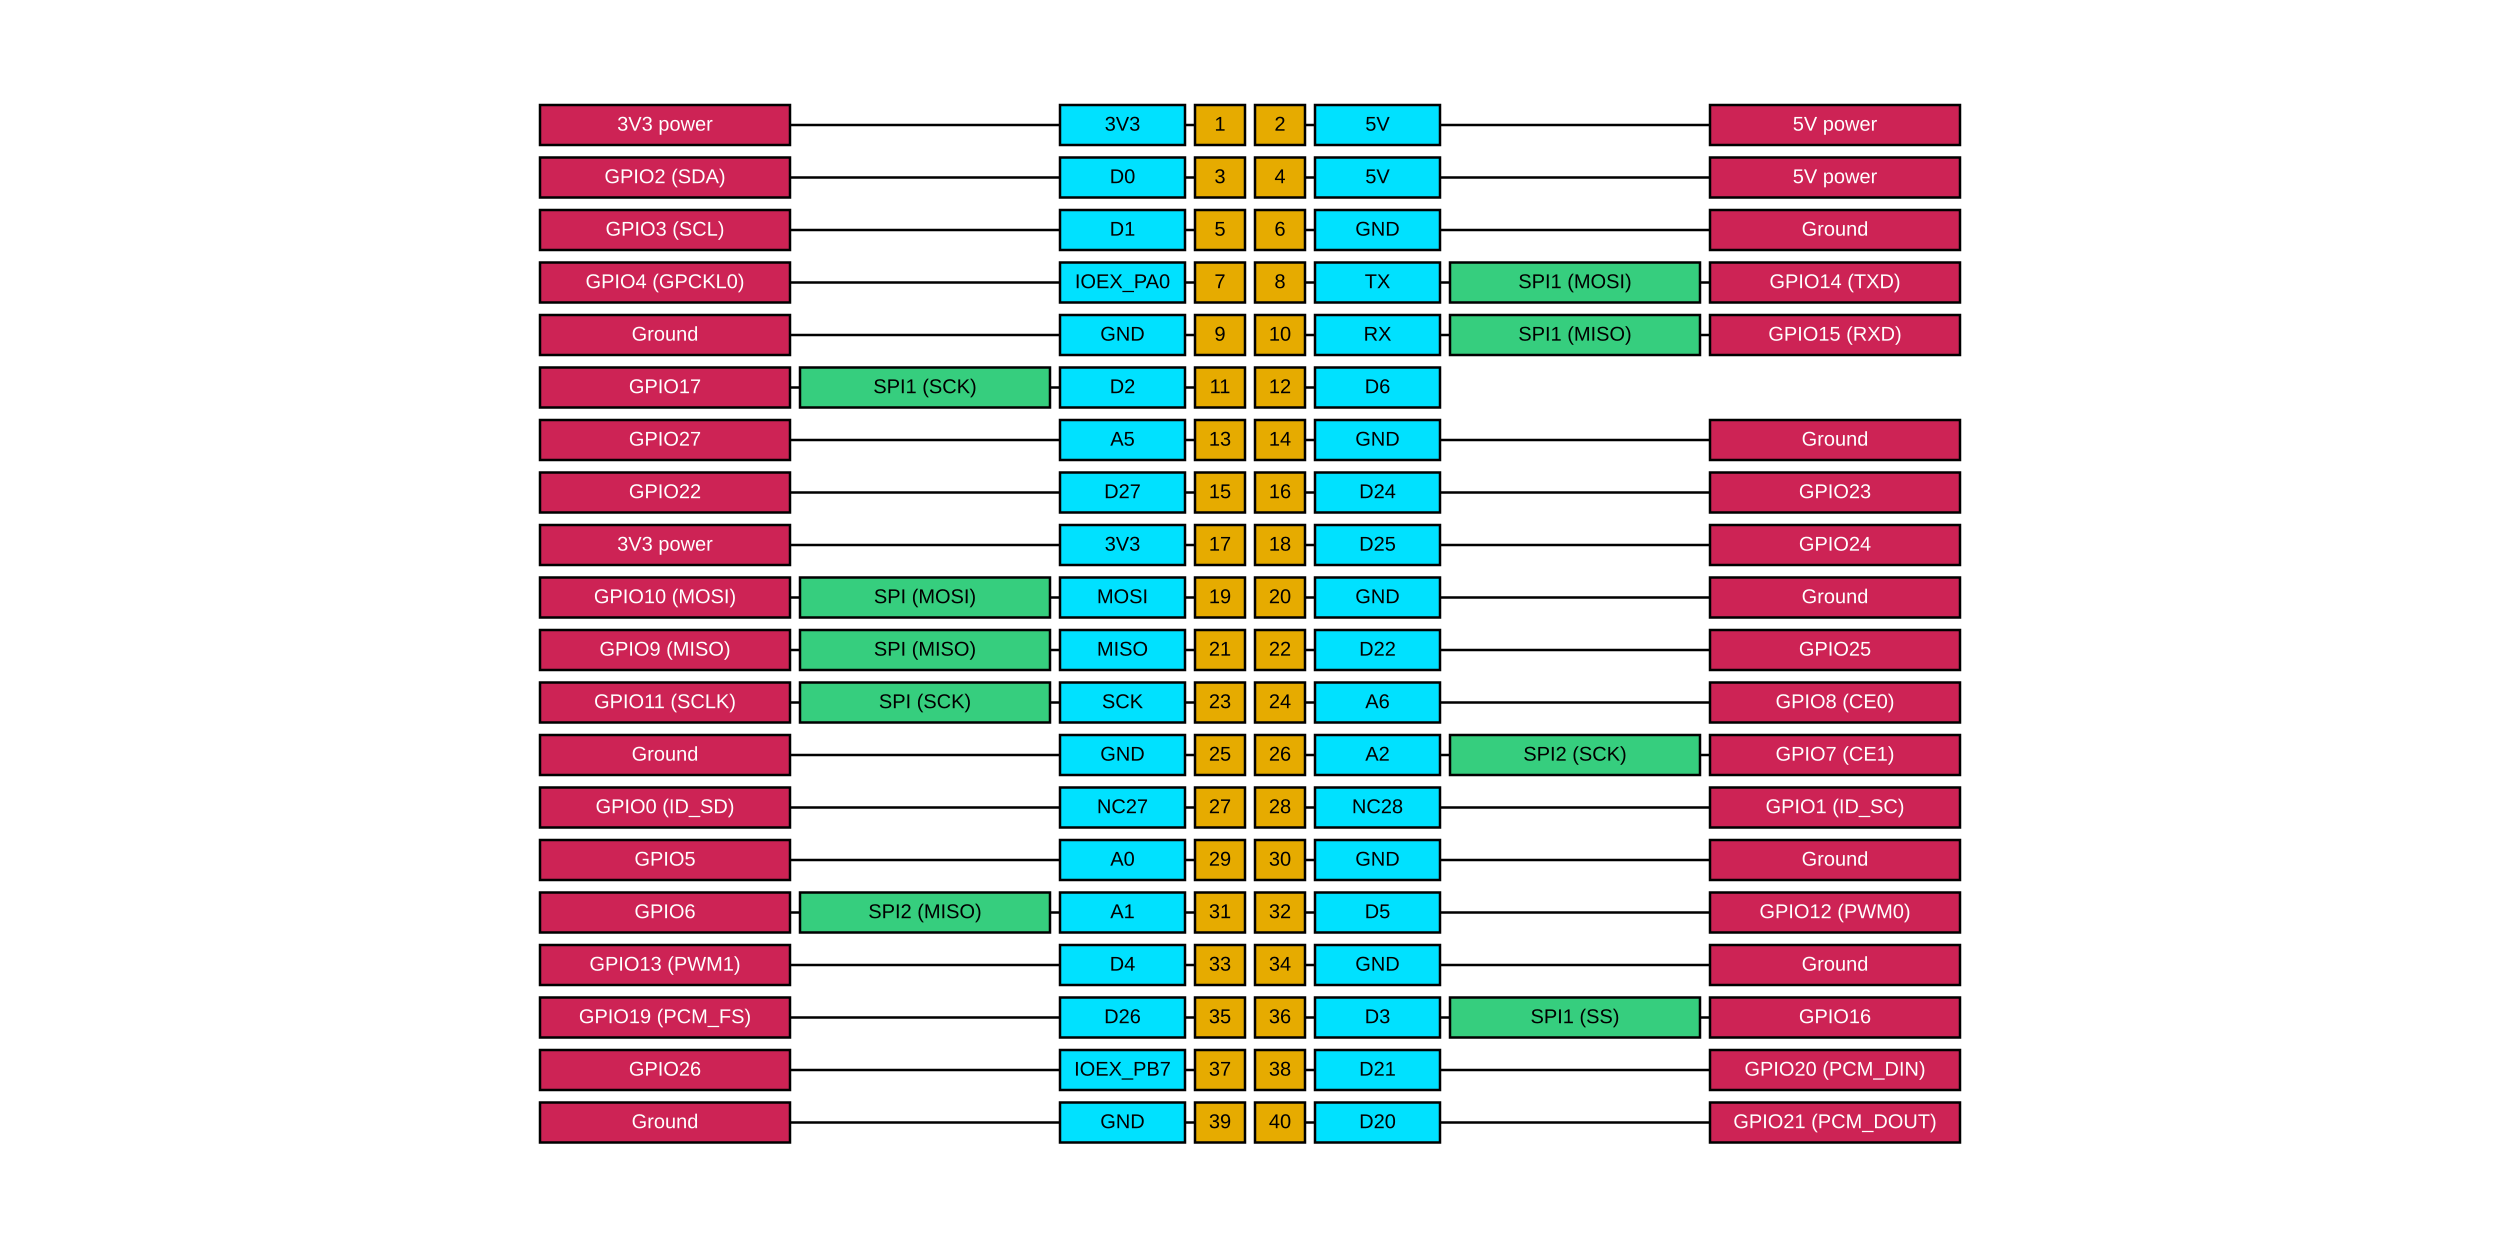
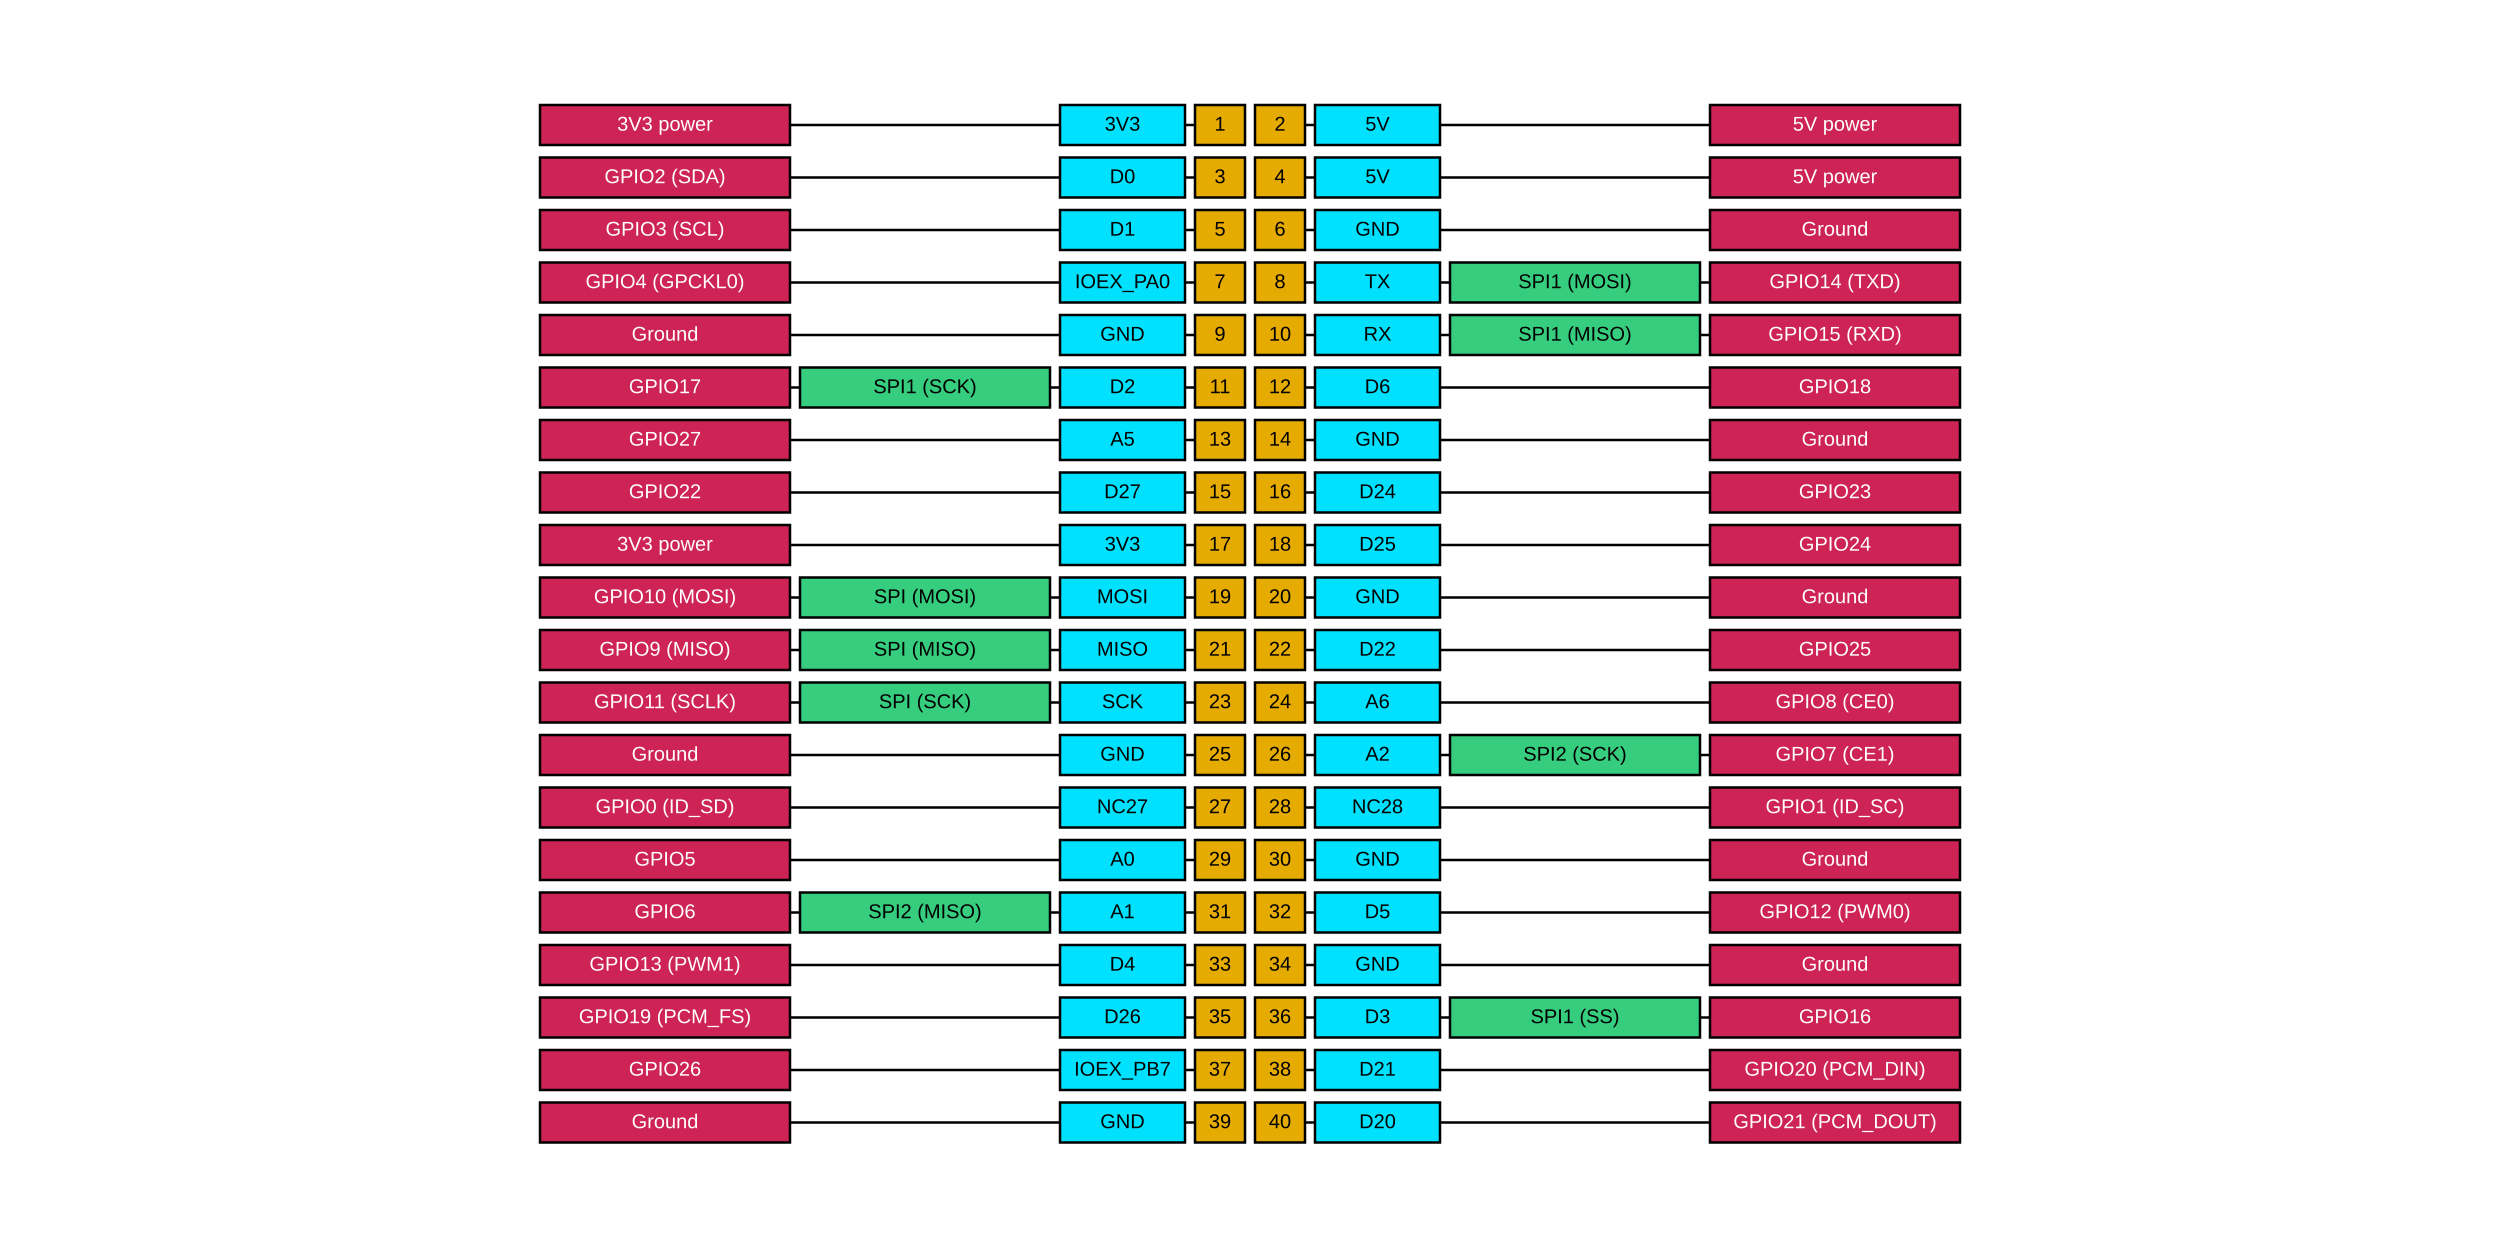
<svg xmlns="http://www.w3.org/2000/svg" width="1000" height="500">
  <rect x="0" y="0" width="1000" height="500" fill="white">
  </rect>
  <g transform="translate(498,50) ">
    <line x1="0" y1="0" x2="0" y2="0" stroke="black" stroke-width="1">
    </line>
    <rect x="-20" y="-8" width="20" height="16" stroke="black" fill="#E6AB00">
    </rect>
    <text x="-10" y="0" text-anchor="middle" dominant-baseline="middle" font-family="Arial, Helvetica, sans-serif" font-size="8px" fill="black">
1    </text>
    <line x1="-20" y1="0" x2="-24" y2="0" stroke="black" stroke-width="1">
    </line>
    <rect x="-74" y="-8" width="50" height="16" stroke="black" fill="#00E1FF">
    </rect>
    <text x="-49" y="0" text-anchor="middle" dominant-baseline="middle" font-family="Arial, Helvetica, sans-serif" font-size="8px" fill="black">
3V3    </text>
    <line x1="-74" y1="0" x2="-182" y2="0" stroke="black" stroke-width="1">
    </line>
    <rect x="-282" y="-8" width="100" height="16" stroke="black" fill="#CD2355">
    </rect>
    <text x="-232" y="0" text-anchor="middle" dominant-baseline="middle" font-family="Arial, Helvetica, sans-serif" font-size="8px" fill="white">
3V3 power    </text>
  </g>
  <g transform="translate(498,71) ">
    <line x1="0" y1="0" x2="0" y2="0" stroke="black" stroke-width="1">
    </line>
    <rect x="-20" y="-8" width="20" height="16" stroke="black" fill="#E6AB00">
    </rect>
    <text x="-10" y="0" text-anchor="middle" dominant-baseline="middle" font-family="Arial, Helvetica, sans-serif" font-size="8px" fill="black">
3    </text>
    <line x1="-20" y1="0" x2="-24" y2="0" stroke="black" stroke-width="1">
    </line>
    <rect x="-74" y="-8" width="50" height="16" stroke="black" fill="#00E1FF">
    </rect>
    <text x="-49" y="0" text-anchor="middle" dominant-baseline="middle" font-family="Arial, Helvetica, sans-serif" font-size="8px" fill="black">
D0    </text>
    <line x1="-74" y1="0" x2="-182" y2="0" stroke="black" stroke-width="1">
    </line>
    <rect x="-282" y="-8" width="100" height="16" stroke="black" fill="#CD2355">
    </rect>
    <text x="-232" y="0" text-anchor="middle" dominant-baseline="middle" font-family="Arial, Helvetica, sans-serif" font-size="8px" fill="white">
GPIO2 (SDA)    </text>
  </g>
  <g transform="translate(498,92) ">
    <line x1="0" y1="0" x2="0" y2="0" stroke="black" stroke-width="1">
    </line>
    <rect x="-20" y="-8" width="20" height="16" stroke="black" fill="#E6AB00">
    </rect>
    <text x="-10" y="0" text-anchor="middle" dominant-baseline="middle" font-family="Arial, Helvetica, sans-serif" font-size="8px" fill="black">
5    </text>
    <line x1="-20" y1="0" x2="-24" y2="0" stroke="black" stroke-width="1">
    </line>
    <rect x="-74" y="-8" width="50" height="16" stroke="black" fill="#00E1FF">
    </rect>
    <text x="-49" y="0" text-anchor="middle" dominant-baseline="middle" font-family="Arial, Helvetica, sans-serif" font-size="8px" fill="black">
D1    </text>
    <line x1="-74" y1="0" x2="-182" y2="0" stroke="black" stroke-width="1">
    </line>
    <rect x="-282" y="-8" width="100" height="16" stroke="black" fill="#CD2355">
    </rect>
    <text x="-232" y="0" text-anchor="middle" dominant-baseline="middle" font-family="Arial, Helvetica, sans-serif" font-size="8px" fill="white">
GPIO3 (SCL)    </text>
  </g>
  <g transform="translate(498,113) ">
    <line x1="0" y1="0" x2="0" y2="0" stroke="black" stroke-width="1">
    </line>
    <rect x="-20" y="-8" width="20" height="16" stroke="black" fill="#E6AB00">
    </rect>
    <text x="-10" y="0" text-anchor="middle" dominant-baseline="middle" font-family="Arial, Helvetica, sans-serif" font-size="8px" fill="black">
7    </text>
    <line x1="-20" y1="0" x2="-24" y2="0" stroke="black" stroke-width="1">
    </line>
    <rect x="-74" y="-8" width="50" height="16" stroke="black" fill="#00E1FF">
    </rect>
    <text x="-49" y="0" text-anchor="middle" dominant-baseline="middle" font-family="Arial, Helvetica, sans-serif" font-size="8px" fill="black">
IOEX_PA0    </text>
    <line x1="-74" y1="0" x2="-182" y2="0" stroke="black" stroke-width="1">
    </line>
    <rect x="-282" y="-8" width="100" height="16" stroke="black" fill="#CD2355">
    </rect>
    <text x="-232" y="0" text-anchor="middle" dominant-baseline="middle" font-family="Arial, Helvetica, sans-serif" font-size="8px" fill="white">
GPIO4 (GPCKL0)    </text>
  </g>
  <g transform="translate(498,134) ">
    <line x1="0" y1="0" x2="0" y2="0" stroke="black" stroke-width="1">
    </line>
    <rect x="-20" y="-8" width="20" height="16" stroke="black" fill="#E6AB00">
    </rect>
    <text x="-10" y="0" text-anchor="middle" dominant-baseline="middle" font-family="Arial, Helvetica, sans-serif" font-size="8px" fill="black">
9    </text>
    <line x1="-20" y1="0" x2="-24" y2="0" stroke="black" stroke-width="1">
    </line>
    <rect x="-74" y="-8" width="50" height="16" stroke="black" fill="#00E1FF">
    </rect>
    <text x="-49" y="0" text-anchor="middle" dominant-baseline="middle" font-family="Arial, Helvetica, sans-serif" font-size="8px" fill="black">
GND    </text>
    <line x1="-74" y1="0" x2="-182" y2="0" stroke="black" stroke-width="1">
    </line>
    <rect x="-282" y="-8" width="100" height="16" stroke="black" fill="#CD2355">
    </rect>
    <text x="-232" y="0" text-anchor="middle" dominant-baseline="middle" font-family="Arial, Helvetica, sans-serif" font-size="8px" fill="white">
Ground    </text>
  </g>
  <g transform="translate(498,155) ">
    <line x1="0" y1="0" x2="0" y2="0" stroke="black" stroke-width="1">
    </line>
    <rect x="-20" y="-8" width="20" height="16" stroke="black" fill="#E6AB00">
    </rect>
    <text x="-10" y="0" text-anchor="middle" dominant-baseline="middle" font-family="Arial, Helvetica, sans-serif" font-size="8px" fill="black">
11    </text>
    <line x1="-20" y1="0" x2="-24" y2="0" stroke="black" stroke-width="1">
    </line>
    <rect x="-74" y="-8" width="50" height="16" stroke="black" fill="#00E1FF">
    </rect>
    <text x="-49" y="0" text-anchor="middle" dominant-baseline="middle" font-family="Arial, Helvetica, sans-serif" font-size="8px" fill="black">
D2    </text>
    <line x1="-74" y1="0" x2="-78" y2="0" stroke="black" stroke-width="1">
    </line>
    <rect x="-178" y="-8" width="100" height="16" stroke="black" fill="#36CE7E">
    </rect>
    <text x="-128" y="0" text-anchor="middle" dominant-baseline="middle" font-family="Arial, Helvetica, sans-serif" font-size="8px" fill="black">
SPI1 (SCK)    </text>
    <line x1="-178" y1="0" x2="-182" y2="0" stroke="black" stroke-width="1">
    </line>
    <rect x="-282" y="-8" width="100" height="16" stroke="black" fill="#CD2355">
    </rect>
    <text x="-232" y="0" text-anchor="middle" dominant-baseline="middle" font-family="Arial, Helvetica, sans-serif" font-size="8px" fill="white">
GPIO17    </text>
  </g>
  <g transform="translate(498,176) ">
    <line x1="0" y1="0" x2="0" y2="0" stroke="black" stroke-width="1">
    </line>
    <rect x="-20" y="-8" width="20" height="16" stroke="black" fill="#E6AB00">
    </rect>
    <text x="-10" y="0" text-anchor="middle" dominant-baseline="middle" font-family="Arial, Helvetica, sans-serif" font-size="8px" fill="black">
13    </text>
    <line x1="-20" y1="0" x2="-24" y2="0" stroke="black" stroke-width="1">
    </line>
    <rect x="-74" y="-8" width="50" height="16" stroke="black" fill="#00E1FF">
    </rect>
    <text x="-49" y="0" text-anchor="middle" dominant-baseline="middle" font-family="Arial, Helvetica, sans-serif" font-size="8px" fill="black">
A5    </text>
    <line x1="-74" y1="0" x2="-182" y2="0" stroke="black" stroke-width="1">
    </line>
    <rect x="-282" y="-8" width="100" height="16" stroke="black" fill="#CD2355">
    </rect>
    <text x="-232" y="0" text-anchor="middle" dominant-baseline="middle" font-family="Arial, Helvetica, sans-serif" font-size="8px" fill="white">
GPIO27    </text>
  </g>
  <g transform="translate(498,197) ">
    <line x1="0" y1="0" x2="0" y2="0" stroke="black" stroke-width="1">
    </line>
    <rect x="-20" y="-8" width="20" height="16" stroke="black" fill="#E6AB00">
    </rect>
    <text x="-10" y="0" text-anchor="middle" dominant-baseline="middle" font-family="Arial, Helvetica, sans-serif" font-size="8px" fill="black">
15    </text>
    <line x1="-20" y1="0" x2="-24" y2="0" stroke="black" stroke-width="1">
    </line>
    <rect x="-74" y="-8" width="50" height="16" stroke="black" fill="#00E1FF">
    </rect>
    <text x="-49" y="0" text-anchor="middle" dominant-baseline="middle" font-family="Arial, Helvetica, sans-serif" font-size="8px" fill="black">
D27    </text>
    <line x1="-74" y1="0" x2="-182" y2="0" stroke="black" stroke-width="1">
    </line>
    <rect x="-282" y="-8" width="100" height="16" stroke="black" fill="#CD2355">
    </rect>
    <text x="-232" y="0" text-anchor="middle" dominant-baseline="middle" font-family="Arial, Helvetica, sans-serif" font-size="8px" fill="white">
GPIO22    </text>
  </g>
  <g transform="translate(498,218) ">
    <line x1="0" y1="0" x2="0" y2="0" stroke="black" stroke-width="1">
    </line>
    <rect x="-20" y="-8" width="20" height="16" stroke="black" fill="#E6AB00">
    </rect>
    <text x="-10" y="0" text-anchor="middle" dominant-baseline="middle" font-family="Arial, Helvetica, sans-serif" font-size="8px" fill="black">
17    </text>
    <line x1="-20" y1="0" x2="-24" y2="0" stroke="black" stroke-width="1">
    </line>
    <rect x="-74" y="-8" width="50" height="16" stroke="black" fill="#00E1FF">
    </rect>
    <text x="-49" y="0" text-anchor="middle" dominant-baseline="middle" font-family="Arial, Helvetica, sans-serif" font-size="8px" fill="black">
3V3    </text>
    <line x1="-74" y1="0" x2="-182" y2="0" stroke="black" stroke-width="1">
    </line>
    <rect x="-282" y="-8" width="100" height="16" stroke="black" fill="#CD2355">
    </rect>
    <text x="-232" y="0" text-anchor="middle" dominant-baseline="middle" font-family="Arial, Helvetica, sans-serif" font-size="8px" fill="white">
3V3 power    </text>
  </g>
  <g transform="translate(498,239) ">
    <line x1="0" y1="0" x2="0" y2="0" stroke="black" stroke-width="1">
    </line>
    <rect x="-20" y="-8" width="20" height="16" stroke="black" fill="#E6AB00">
    </rect>
    <text x="-10" y="0" text-anchor="middle" dominant-baseline="middle" font-family="Arial, Helvetica, sans-serif" font-size="8px" fill="black">
19    </text>
    <line x1="-20" y1="0" x2="-24" y2="0" stroke="black" stroke-width="1">
    </line>
    <rect x="-74" y="-8" width="50" height="16" stroke="black" fill="#00E1FF">
    </rect>
    <text x="-49" y="0" text-anchor="middle" dominant-baseline="middle" font-family="Arial, Helvetica, sans-serif" font-size="8px" fill="black">
MOSI    </text>
    <line x1="-74" y1="0" x2="-78" y2="0" stroke="black" stroke-width="1">
    </line>
    <rect x="-178" y="-8" width="100" height="16" stroke="black" fill="#36CE7E">
    </rect>
    <text x="-128" y="0" text-anchor="middle" dominant-baseline="middle" font-family="Arial, Helvetica, sans-serif" font-size="8px" fill="black">
SPI (MOSI)    </text>
    <line x1="-178" y1="0" x2="-182" y2="0" stroke="black" stroke-width="1">
    </line>
    <rect x="-282" y="-8" width="100" height="16" stroke="black" fill="#CD2355">
    </rect>
    <text x="-232" y="0" text-anchor="middle" dominant-baseline="middle" font-family="Arial, Helvetica, sans-serif" font-size="8px" fill="white">
GPIO10 (MOSI)    </text>
  </g>
  <g transform="translate(498,260) ">
    <line x1="0" y1="0" x2="0" y2="0" stroke="black" stroke-width="1">
    </line>
    <rect x="-20" y="-8" width="20" height="16" stroke="black" fill="#E6AB00">
    </rect>
    <text x="-10" y="0" text-anchor="middle" dominant-baseline="middle" font-family="Arial, Helvetica, sans-serif" font-size="8px" fill="black">
21    </text>
    <line x1="-20" y1="0" x2="-24" y2="0" stroke="black" stroke-width="1">
    </line>
    <rect x="-74" y="-8" width="50" height="16" stroke="black" fill="#00E1FF">
    </rect>
    <text x="-49" y="0" text-anchor="middle" dominant-baseline="middle" font-family="Arial, Helvetica, sans-serif" font-size="8px" fill="black">
MISO    </text>
    <line x1="-74" y1="0" x2="-78" y2="0" stroke="black" stroke-width="1">
    </line>
    <rect x="-178" y="-8" width="100" height="16" stroke="black" fill="#36CE7E">
    </rect>
    <text x="-128" y="0" text-anchor="middle" dominant-baseline="middle" font-family="Arial, Helvetica, sans-serif" font-size="8px" fill="black">
SPI (MISO)    </text>
    <line x1="-178" y1="0" x2="-182" y2="0" stroke="black" stroke-width="1">
    </line>
    <rect x="-282" y="-8" width="100" height="16" stroke="black" fill="#CD2355">
    </rect>
    <text x="-232" y="0" text-anchor="middle" dominant-baseline="middle" font-family="Arial, Helvetica, sans-serif" font-size="8px" fill="white">
GPIO9 (MISO)    </text>
  </g>
  <g transform="translate(498,281) ">
    <line x1="0" y1="0" x2="0" y2="0" stroke="black" stroke-width="1">
    </line>
    <rect x="-20" y="-8" width="20" height="16" stroke="black" fill="#E6AB00">
    </rect>
    <text x="-10" y="0" text-anchor="middle" dominant-baseline="middle" font-family="Arial, Helvetica, sans-serif" font-size="8px" fill="black">
23    </text>
    <line x1="-20" y1="0" x2="-24" y2="0" stroke="black" stroke-width="1">
    </line>
    <rect x="-74" y="-8" width="50" height="16" stroke="black" fill="#00E1FF">
    </rect>
    <text x="-49" y="0" text-anchor="middle" dominant-baseline="middle" font-family="Arial, Helvetica, sans-serif" font-size="8px" fill="black">
SCK    </text>
    <line x1="-74" y1="0" x2="-78" y2="0" stroke="black" stroke-width="1">
    </line>
    <rect x="-178" y="-8" width="100" height="16" stroke="black" fill="#36CE7E">
    </rect>
    <text x="-128" y="0" text-anchor="middle" dominant-baseline="middle" font-family="Arial, Helvetica, sans-serif" font-size="8px" fill="black">
SPI (SCK)    </text>
    <line x1="-178" y1="0" x2="-182" y2="0" stroke="black" stroke-width="1">
    </line>
    <rect x="-282" y="-8" width="100" height="16" stroke="black" fill="#CD2355">
    </rect>
    <text x="-232" y="0" text-anchor="middle" dominant-baseline="middle" font-family="Arial, Helvetica, sans-serif" font-size="8px" fill="white">
GPIO11 (SCLK)    </text>
  </g>
  <g transform="translate(498,302) ">
    <line x1="0" y1="0" x2="0" y2="0" stroke="black" stroke-width="1">
    </line>
    <rect x="-20" y="-8" width="20" height="16" stroke="black" fill="#E6AB00">
    </rect>
    <text x="-10" y="0" text-anchor="middle" dominant-baseline="middle" font-family="Arial, Helvetica, sans-serif" font-size="8px" fill="black">
25    </text>
    <line x1="-20" y1="0" x2="-24" y2="0" stroke="black" stroke-width="1">
    </line>
    <rect x="-74" y="-8" width="50" height="16" stroke="black" fill="#00E1FF">
    </rect>
    <text x="-49" y="0" text-anchor="middle" dominant-baseline="middle" font-family="Arial, Helvetica, sans-serif" font-size="8px" fill="black">
GND    </text>
    <line x1="-74" y1="0" x2="-182" y2="0" stroke="black" stroke-width="1">
    </line>
    <rect x="-282" y="-8" width="100" height="16" stroke="black" fill="#CD2355">
    </rect>
    <text x="-232" y="0" text-anchor="middle" dominant-baseline="middle" font-family="Arial, Helvetica, sans-serif" font-size="8px" fill="white">
Ground    </text>
  </g>
  <g transform="translate(498,323) ">
    <line x1="0" y1="0" x2="0" y2="0" stroke="black" stroke-width="1">
    </line>
    <rect x="-20" y="-8" width="20" height="16" stroke="black" fill="#E6AB00">
    </rect>
    <text x="-10" y="0" text-anchor="middle" dominant-baseline="middle" font-family="Arial, Helvetica, sans-serif" font-size="8px" fill="black">
27    </text>
    <line x1="-20" y1="0" x2="-24" y2="0" stroke="black" stroke-width="1">
    </line>
    <rect x="-74" y="-8" width="50" height="16" stroke="black" fill="#00E1FF">
    </rect>
    <text x="-49" y="0" text-anchor="middle" dominant-baseline="middle" font-family="Arial, Helvetica, sans-serif" font-size="8px" fill="black">
NC27    </text>
    <line x1="-74" y1="0" x2="-182" y2="0" stroke="black" stroke-width="1">
    </line>
    <rect x="-282" y="-8" width="100" height="16" stroke="black" fill="#CD2355">
    </rect>
    <text x="-232" y="0" text-anchor="middle" dominant-baseline="middle" font-family="Arial, Helvetica, sans-serif" font-size="8px" fill="white">
GPIO0 (ID_SD)    </text>
  </g>
  <g transform="translate(498,344) ">
    <line x1="0" y1="0" x2="0" y2="0" stroke="black" stroke-width="1">
    </line>
    <rect x="-20" y="-8" width="20" height="16" stroke="black" fill="#E6AB00">
    </rect>
    <text x="-10" y="0" text-anchor="middle" dominant-baseline="middle" font-family="Arial, Helvetica, sans-serif" font-size="8px" fill="black">
29    </text>
    <line x1="-20" y1="0" x2="-24" y2="0" stroke="black" stroke-width="1">
    </line>
    <rect x="-74" y="-8" width="50" height="16" stroke="black" fill="#00E1FF">
    </rect>
    <text x="-49" y="0" text-anchor="middle" dominant-baseline="middle" font-family="Arial, Helvetica, sans-serif" font-size="8px" fill="black">
A0    </text>
    <line x1="-74" y1="0" x2="-182" y2="0" stroke="black" stroke-width="1">
    </line>
    <rect x="-282" y="-8" width="100" height="16" stroke="black" fill="#CD2355">
    </rect>
    <text x="-232" y="0" text-anchor="middle" dominant-baseline="middle" font-family="Arial, Helvetica, sans-serif" font-size="8px" fill="white">
GPIO5    </text>
  </g>
  <g transform="translate(498,365) ">
    <line x1="0" y1="0" x2="0" y2="0" stroke="black" stroke-width="1">
    </line>
    <rect x="-20" y="-8" width="20" height="16" stroke="black" fill="#E6AB00">
    </rect>
    <text x="-10" y="0" text-anchor="middle" dominant-baseline="middle" font-family="Arial, Helvetica, sans-serif" font-size="8px" fill="black">
31    </text>
    <line x1="-20" y1="0" x2="-24" y2="0" stroke="black" stroke-width="1">
    </line>
    <rect x="-74" y="-8" width="50" height="16" stroke="black" fill="#00E1FF">
    </rect>
    <text x="-49" y="0" text-anchor="middle" dominant-baseline="middle" font-family="Arial, Helvetica, sans-serif" font-size="8px" fill="black">
A1    </text>
    <line x1="-74" y1="0" x2="-78" y2="0" stroke="black" stroke-width="1">
    </line>
    <rect x="-178" y="-8" width="100" height="16" stroke="black" fill="#36CE7E">
    </rect>
    <text x="-128" y="0" text-anchor="middle" dominant-baseline="middle" font-family="Arial, Helvetica, sans-serif" font-size="8px" fill="black">
SPI2 (MISO)    </text>
    <line x1="-178" y1="0" x2="-182" y2="0" stroke="black" stroke-width="1">
    </line>
    <rect x="-282" y="-8" width="100" height="16" stroke="black" fill="#CD2355">
    </rect>
    <text x="-232" y="0" text-anchor="middle" dominant-baseline="middle" font-family="Arial, Helvetica, sans-serif" font-size="8px" fill="white">
GPIO6    </text>
  </g>
  <g transform="translate(498,386) ">
    <line x1="0" y1="0" x2="0" y2="0" stroke="black" stroke-width="1">
    </line>
    <rect x="-20" y="-8" width="20" height="16" stroke="black" fill="#E6AB00">
    </rect>
    <text x="-10" y="0" text-anchor="middle" dominant-baseline="middle" font-family="Arial, Helvetica, sans-serif" font-size="8px" fill="black">
33    </text>
    <line x1="-20" y1="0" x2="-24" y2="0" stroke="black" stroke-width="1">
    </line>
    <rect x="-74" y="-8" width="50" height="16" stroke="black" fill="#00E1FF">
    </rect>
    <text x="-49" y="0" text-anchor="middle" dominant-baseline="middle" font-family="Arial, Helvetica, sans-serif" font-size="8px" fill="black">
D4    </text>
    <line x1="-74" y1="0" x2="-182" y2="0" stroke="black" stroke-width="1">
    </line>
    <rect x="-282" y="-8" width="100" height="16" stroke="black" fill="#CD2355">
    </rect>
    <text x="-232" y="0" text-anchor="middle" dominant-baseline="middle" font-family="Arial, Helvetica, sans-serif" font-size="8px" fill="white">
GPIO13 (PWM1)    </text>
  </g>
  <g transform="translate(498,407) ">
    <line x1="0" y1="0" x2="0" y2="0" stroke="black" stroke-width="1">
    </line>
    <rect x="-20" y="-8" width="20" height="16" stroke="black" fill="#E6AB00">
    </rect>
    <text x="-10" y="0" text-anchor="middle" dominant-baseline="middle" font-family="Arial, Helvetica, sans-serif" font-size="8px" fill="black">
35    </text>
    <line x1="-20" y1="0" x2="-24" y2="0" stroke="black" stroke-width="1">
    </line>
    <rect x="-74" y="-8" width="50" height="16" stroke="black" fill="#00E1FF">
    </rect>
    <text x="-49" y="0" text-anchor="middle" dominant-baseline="middle" font-family="Arial, Helvetica, sans-serif" font-size="8px" fill="black">
D26    </text>
    <line x1="-74" y1="0" x2="-182" y2="0" stroke="black" stroke-width="1">
    </line>
    <rect x="-282" y="-8" width="100" height="16" stroke="black" fill="#CD2355">
    </rect>
    <text x="-232" y="0" text-anchor="middle" dominant-baseline="middle" font-family="Arial, Helvetica, sans-serif" font-size="8px" fill="white">
GPIO19 (PCM_FS)    </text>
  </g>
  <g transform="translate(498,428) ">
    <line x1="0" y1="0" x2="0" y2="0" stroke="black" stroke-width="1">
    </line>
    <rect x="-20" y="-8" width="20" height="16" stroke="black" fill="#E6AB00">
    </rect>
    <text x="-10" y="0" text-anchor="middle" dominant-baseline="middle" font-family="Arial, Helvetica, sans-serif" font-size="8px" fill="black">
37    </text>
    <line x1="-20" y1="0" x2="-24" y2="0" stroke="black" stroke-width="1">
    </line>
    <rect x="-74" y="-8" width="50" height="16" stroke="black" fill="#00E1FF">
    </rect>
    <text x="-49" y="0" text-anchor="middle" dominant-baseline="middle" font-family="Arial, Helvetica, sans-serif" font-size="8px" fill="black">
IOEX_PB7    </text>
    <line x1="-74" y1="0" x2="-182" y2="0" stroke="black" stroke-width="1">
    </line>
    <rect x="-282" y="-8" width="100" height="16" stroke="black" fill="#CD2355">
    </rect>
    <text x="-232" y="0" text-anchor="middle" dominant-baseline="middle" font-family="Arial, Helvetica, sans-serif" font-size="8px" fill="white">
GPIO26    </text>
  </g>
  <g transform="translate(498,449) ">
    <line x1="0" y1="0" x2="0" y2="0" stroke="black" stroke-width="1">
    </line>
    <rect x="-20" y="-8" width="20" height="16" stroke="black" fill="#E6AB00">
    </rect>
    <text x="-10" y="0" text-anchor="middle" dominant-baseline="middle" font-family="Arial, Helvetica, sans-serif" font-size="8px" fill="black">
39    </text>
    <line x1="-20" y1="0" x2="-24" y2="0" stroke="black" stroke-width="1">
    </line>
    <rect x="-74" y="-8" width="50" height="16" stroke="black" fill="#00E1FF">
    </rect>
    <text x="-49" y="0" text-anchor="middle" dominant-baseline="middle" font-family="Arial, Helvetica, sans-serif" font-size="8px" fill="black">
GND    </text>
    <line x1="-74" y1="0" x2="-182" y2="0" stroke="black" stroke-width="1">
    </line>
    <rect x="-282" y="-8" width="100" height="16" stroke="black" fill="#CD2355">
    </rect>
    <text x="-232" y="0" text-anchor="middle" dominant-baseline="middle" font-family="Arial, Helvetica, sans-serif" font-size="8px" fill="white">
Ground    </text>
  </g>
  <g transform="translate(502,50) ">
    <line x1="0" y1="0" x2="0" y2="0" stroke="black" stroke-width="1">
    </line>
    <rect x="0" y="-8" width="20" height="16" stroke="black" fill="#E6AB00">
    </rect>
    <text x="10" y="0" text-anchor="middle" dominant-baseline="middle" font-family="Arial, Helvetica, sans-serif" font-size="8px" fill="black">
2    </text>
    <line x1="20" y1="0" x2="24" y2="0" stroke="black" stroke-width="1">
    </line>
    <rect x="24" y="-8" width="50" height="16" stroke="black" fill="#00E1FF">
    </rect>
    <text x="49" y="0" text-anchor="middle" dominant-baseline="middle" font-family="Arial, Helvetica, sans-serif" font-size="8px" fill="black">
5V    </text>
    <line x1="74" y1="0" x2="182" y2="0" stroke="black" stroke-width="1">
    </line>
    <rect x="182" y="-8" width="100" height="16" stroke="black" fill="#CD2355">
    </rect>
    <text x="232" y="0" text-anchor="middle" dominant-baseline="middle" font-family="Arial, Helvetica, sans-serif" font-size="8px" fill="white">
5V power    </text>
  </g>
  <g transform="translate(502,71) ">
    <line x1="0" y1="0" x2="0" y2="0" stroke="black" stroke-width="1">
    </line>
    <rect x="0" y="-8" width="20" height="16" stroke="black" fill="#E6AB00">
    </rect>
    <text x="10" y="0" text-anchor="middle" dominant-baseline="middle" font-family="Arial, Helvetica, sans-serif" font-size="8px" fill="black">
4    </text>
    <line x1="20" y1="0" x2="24" y2="0" stroke="black" stroke-width="1">
    </line>
    <rect x="24" y="-8" width="50" height="16" stroke="black" fill="#00E1FF">
    </rect>
    <text x="49" y="0" text-anchor="middle" dominant-baseline="middle" font-family="Arial, Helvetica, sans-serif" font-size="8px" fill="black">
5V    </text>
    <line x1="74" y1="0" x2="182" y2="0" stroke="black" stroke-width="1">
    </line>
    <rect x="182" y="-8" width="100" height="16" stroke="black" fill="#CD2355">
    </rect>
    <text x="232" y="0" text-anchor="middle" dominant-baseline="middle" font-family="Arial, Helvetica, sans-serif" font-size="8px" fill="white">
5V power    </text>
  </g>
  <g transform="translate(502,92) ">
    <line x1="0" y1="0" x2="0" y2="0" stroke="black" stroke-width="1">
    </line>
    <rect x="0" y="-8" width="20" height="16" stroke="black" fill="#E6AB00">
    </rect>
    <text x="10" y="0" text-anchor="middle" dominant-baseline="middle" font-family="Arial, Helvetica, sans-serif" font-size="8px" fill="black">
6    </text>
    <line x1="20" y1="0" x2="24" y2="0" stroke="black" stroke-width="1">
    </line>
    <rect x="24" y="-8" width="50" height="16" stroke="black" fill="#00E1FF">
    </rect>
    <text x="49" y="0" text-anchor="middle" dominant-baseline="middle" font-family="Arial, Helvetica, sans-serif" font-size="8px" fill="black">
GND    </text>
    <line x1="74" y1="0" x2="182" y2="0" stroke="black" stroke-width="1">
    </line>
    <rect x="182" y="-8" width="100" height="16" stroke="black" fill="#CD2355">
    </rect>
    <text x="232" y="0" text-anchor="middle" dominant-baseline="middle" font-family="Arial, Helvetica, sans-serif" font-size="8px" fill="white">
Ground    </text>
  </g>
  <g transform="translate(502,113) ">
    <line x1="0" y1="0" x2="0" y2="0" stroke="black" stroke-width="1">
    </line>
    <rect x="0" y="-8" width="20" height="16" stroke="black" fill="#E6AB00">
    </rect>
    <text x="10" y="0" text-anchor="middle" dominant-baseline="middle" font-family="Arial, Helvetica, sans-serif" font-size="8px" fill="black">
8    </text>
    <line x1="20" y1="0" x2="24" y2="0" stroke="black" stroke-width="1">
    </line>
    <rect x="24" y="-8" width="50" height="16" stroke="black" fill="#00E1FF">
    </rect>
    <text x="49" y="0" text-anchor="middle" dominant-baseline="middle" font-family="Arial, Helvetica, sans-serif" font-size="8px" fill="black">
TX    </text>
    <line x1="74" y1="0" x2="78" y2="0" stroke="black" stroke-width="1">
    </line>
    <rect x="78" y="-8" width="100" height="16" stroke="black" fill="#36CE7E">
    </rect>
    <text x="128" y="0" text-anchor="middle" dominant-baseline="middle" font-family="Arial, Helvetica, sans-serif" font-size="8px" fill="black">
SPI1 (MOSI)    </text>
    <line x1="178" y1="0" x2="182" y2="0" stroke="black" stroke-width="1">
    </line>
    <rect x="182" y="-8" width="100" height="16" stroke="black" fill="#CD2355">
    </rect>
    <text x="232" y="0" text-anchor="middle" dominant-baseline="middle" font-family="Arial, Helvetica, sans-serif" font-size="8px" fill="white">
GPIO14 (TXD)    </text>
  </g>
  <g transform="translate(502,134) ">
    <line x1="0" y1="0" x2="0" y2="0" stroke="black" stroke-width="1">
    </line>
    <rect x="0" y="-8" width="20" height="16" stroke="black" fill="#E6AB00">
    </rect>
    <text x="10" y="0" text-anchor="middle" dominant-baseline="middle" font-family="Arial, Helvetica, sans-serif" font-size="8px" fill="black">
10    </text>
    <line x1="20" y1="0" x2="24" y2="0" stroke="black" stroke-width="1">
    </line>
    <rect x="24" y="-8" width="50" height="16" stroke="black" fill="#00E1FF">
    </rect>
    <text x="49" y="0" text-anchor="middle" dominant-baseline="middle" font-family="Arial, Helvetica, sans-serif" font-size="8px" fill="black">
RX    </text>
    <line x1="74" y1="0" x2="78" y2="0" stroke="black" stroke-width="1">
    </line>
    <rect x="78" y="-8" width="100" height="16" stroke="black" fill="#36CE7E">
    </rect>
    <text x="128" y="0" text-anchor="middle" dominant-baseline="middle" font-family="Arial, Helvetica, sans-serif" font-size="8px" fill="black">
SPI1 (MISO)    </text>
    <line x1="178" y1="0" x2="182" y2="0" stroke="black" stroke-width="1">
    </line>
    <rect x="182" y="-8" width="100" height="16" stroke="black" fill="#CD2355">
    </rect>
    <text x="232" y="0" text-anchor="middle" dominant-baseline="middle" font-family="Arial, Helvetica, sans-serif" font-size="8px" fill="white">
GPIO15 (RXD)    </text>
  </g>
  <g transform="translate(502,155) ">
    <line x1="0" y1="0" x2="0" y2="0" stroke="black" stroke-width="1">
    </line>
    <rect x="0" y="-8" width="20" height="16" stroke="black" fill="#E6AB00">
    </rect>
    <text x="10" y="0" text-anchor="middle" dominant-baseline="middle" font-family="Arial, Helvetica, sans-serif" font-size="8px" fill="black">
12    </text>
    <line x1="20" y1="0" x2="24" y2="0" stroke="black" stroke-width="1">
    </line>
    <rect x="24" y="-8" width="50" height="16" stroke="black" fill="#00E1FF">
    </rect>
    <text x="49" y="0" text-anchor="middle" dominant-baseline="middle" font-family="Arial, Helvetica, sans-serif" font-size="8px" fill="black">
D6    </text>
+     <line x1="74" y1="0" x2="182" y2="0" stroke="black" stroke-width="1">
+     </line>
+     <rect x="182" y="-8" width="100" height="16" stroke="black" fill="#CD2355">
+     </rect>
+     <text x="232" y="0" text-anchor="middle" dominant-baseline="middle" font-family="Arial, Helvetica, sans-serif" font-size="8px" fill="white">
+ GPIO18    </text>
  </g>
  <g transform="translate(502,176) ">
    <line x1="0" y1="0" x2="0" y2="0" stroke="black" stroke-width="1">
    </line>
    <rect x="0" y="-8" width="20" height="16" stroke="black" fill="#E6AB00">
    </rect>
    <text x="10" y="0" text-anchor="middle" dominant-baseline="middle" font-family="Arial, Helvetica, sans-serif" font-size="8px" fill="black">
14    </text>
    <line x1="20" y1="0" x2="24" y2="0" stroke="black" stroke-width="1">
    </line>
    <rect x="24" y="-8" width="50" height="16" stroke="black" fill="#00E1FF">
    </rect>
    <text x="49" y="0" text-anchor="middle" dominant-baseline="middle" font-family="Arial, Helvetica, sans-serif" font-size="8px" fill="black">
GND    </text>
    <line x1="74" y1="0" x2="182" y2="0" stroke="black" stroke-width="1">
    </line>
    <rect x="182" y="-8" width="100" height="16" stroke="black" fill="#CD2355">
    </rect>
    <text x="232" y="0" text-anchor="middle" dominant-baseline="middle" font-family="Arial, Helvetica, sans-serif" font-size="8px" fill="white">
Ground    </text>
  </g>
  <g transform="translate(502,197) ">
    <line x1="0" y1="0" x2="0" y2="0" stroke="black" stroke-width="1">
    </line>
    <rect x="0" y="-8" width="20" height="16" stroke="black" fill="#E6AB00">
    </rect>
    <text x="10" y="0" text-anchor="middle" dominant-baseline="middle" font-family="Arial, Helvetica, sans-serif" font-size="8px" fill="black">
16    </text>
    <line x1="20" y1="0" x2="24" y2="0" stroke="black" stroke-width="1">
    </line>
    <rect x="24" y="-8" width="50" height="16" stroke="black" fill="#00E1FF">
    </rect>
    <text x="49" y="0" text-anchor="middle" dominant-baseline="middle" font-family="Arial, Helvetica, sans-serif" font-size="8px" fill="black">
D24    </text>
    <line x1="74" y1="0" x2="182" y2="0" stroke="black" stroke-width="1">
    </line>
    <rect x="182" y="-8" width="100" height="16" stroke="black" fill="#CD2355">
    </rect>
    <text x="232" y="0" text-anchor="middle" dominant-baseline="middle" font-family="Arial, Helvetica, sans-serif" font-size="8px" fill="white">
GPIO23    </text>
  </g>
  <g transform="translate(502,218) ">
    <line x1="0" y1="0" x2="0" y2="0" stroke="black" stroke-width="1">
    </line>
    <rect x="0" y="-8" width="20" height="16" stroke="black" fill="#E6AB00">
    </rect>
    <text x="10" y="0" text-anchor="middle" dominant-baseline="middle" font-family="Arial, Helvetica, sans-serif" font-size="8px" fill="black">
18    </text>
    <line x1="20" y1="0" x2="24" y2="0" stroke="black" stroke-width="1">
    </line>
    <rect x="24" y="-8" width="50" height="16" stroke="black" fill="#00E1FF">
    </rect>
    <text x="49" y="0" text-anchor="middle" dominant-baseline="middle" font-family="Arial, Helvetica, sans-serif" font-size="8px" fill="black">
D25    </text>
    <line x1="74" y1="0" x2="182" y2="0" stroke="black" stroke-width="1">
    </line>
    <rect x="182" y="-8" width="100" height="16" stroke="black" fill="#CD2355">
    </rect>
    <text x="232" y="0" text-anchor="middle" dominant-baseline="middle" font-family="Arial, Helvetica, sans-serif" font-size="8px" fill="white">
GPIO24    </text>
  </g>
  <g transform="translate(502,239) ">
    <line x1="0" y1="0" x2="0" y2="0" stroke="black" stroke-width="1">
    </line>
    <rect x="0" y="-8" width="20" height="16" stroke="black" fill="#E6AB00">
    </rect>
    <text x="10" y="0" text-anchor="middle" dominant-baseline="middle" font-family="Arial, Helvetica, sans-serif" font-size="8px" fill="black">
20    </text>
    <line x1="20" y1="0" x2="24" y2="0" stroke="black" stroke-width="1">
    </line>
    <rect x="24" y="-8" width="50" height="16" stroke="black" fill="#00E1FF">
    </rect>
    <text x="49" y="0" text-anchor="middle" dominant-baseline="middle" font-family="Arial, Helvetica, sans-serif" font-size="8px" fill="black">
GND    </text>
    <line x1="74" y1="0" x2="182" y2="0" stroke="black" stroke-width="1">
    </line>
    <rect x="182" y="-8" width="100" height="16" stroke="black" fill="#CD2355">
    </rect>
    <text x="232" y="0" text-anchor="middle" dominant-baseline="middle" font-family="Arial, Helvetica, sans-serif" font-size="8px" fill="white">
Ground    </text>
  </g>
  <g transform="translate(502,260) ">
    <line x1="0" y1="0" x2="0" y2="0" stroke="black" stroke-width="1">
    </line>
    <rect x="0" y="-8" width="20" height="16" stroke="black" fill="#E6AB00">
    </rect>
    <text x="10" y="0" text-anchor="middle" dominant-baseline="middle" font-family="Arial, Helvetica, sans-serif" font-size="8px" fill="black">
22    </text>
    <line x1="20" y1="0" x2="24" y2="0" stroke="black" stroke-width="1">
    </line>
    <rect x="24" y="-8" width="50" height="16" stroke="black" fill="#00E1FF">
    </rect>
    <text x="49" y="0" text-anchor="middle" dominant-baseline="middle" font-family="Arial, Helvetica, sans-serif" font-size="8px" fill="black">
D22    </text>
    <line x1="74" y1="0" x2="182" y2="0" stroke="black" stroke-width="1">
    </line>
    <rect x="182" y="-8" width="100" height="16" stroke="black" fill="#CD2355">
    </rect>
    <text x="232" y="0" text-anchor="middle" dominant-baseline="middle" font-family="Arial, Helvetica, sans-serif" font-size="8px" fill="white">
GPIO25    </text>
  </g>
  <g transform="translate(502,281) ">
    <line x1="0" y1="0" x2="0" y2="0" stroke="black" stroke-width="1">
    </line>
    <rect x="0" y="-8" width="20" height="16" stroke="black" fill="#E6AB00">
    </rect>
    <text x="10" y="0" text-anchor="middle" dominant-baseline="middle" font-family="Arial, Helvetica, sans-serif" font-size="8px" fill="black">
24    </text>
    <line x1="20" y1="0" x2="24" y2="0" stroke="black" stroke-width="1">
    </line>
    <rect x="24" y="-8" width="50" height="16" stroke="black" fill="#00E1FF">
    </rect>
    <text x="49" y="0" text-anchor="middle" dominant-baseline="middle" font-family="Arial, Helvetica, sans-serif" font-size="8px" fill="black">
A6    </text>
    <line x1="74" y1="0" x2="182" y2="0" stroke="black" stroke-width="1">
    </line>
    <rect x="182" y="-8" width="100" height="16" stroke="black" fill="#CD2355">
    </rect>
    <text x="232" y="0" text-anchor="middle" dominant-baseline="middle" font-family="Arial, Helvetica, sans-serif" font-size="8px" fill="white">
GPIO8 (CE0)    </text>
  </g>
  <g transform="translate(502,302) ">
    <line x1="0" y1="0" x2="0" y2="0" stroke="black" stroke-width="1">
    </line>
    <rect x="0" y="-8" width="20" height="16" stroke="black" fill="#E6AB00">
    </rect>
    <text x="10" y="0" text-anchor="middle" dominant-baseline="middle" font-family="Arial, Helvetica, sans-serif" font-size="8px" fill="black">
26    </text>
    <line x1="20" y1="0" x2="24" y2="0" stroke="black" stroke-width="1">
    </line>
    <rect x="24" y="-8" width="50" height="16" stroke="black" fill="#00E1FF">
    </rect>
    <text x="49" y="0" text-anchor="middle" dominant-baseline="middle" font-family="Arial, Helvetica, sans-serif" font-size="8px" fill="black">
A2    </text>
    <line x1="74" y1="0" x2="78" y2="0" stroke="black" stroke-width="1">
    </line>
    <rect x="78" y="-8" width="100" height="16" stroke="black" fill="#36CE7E">
    </rect>
    <text x="128" y="0" text-anchor="middle" dominant-baseline="middle" font-family="Arial, Helvetica, sans-serif" font-size="8px" fill="black">
SPI2 (SCK)    </text>
    <line x1="178" y1="0" x2="182" y2="0" stroke="black" stroke-width="1">
    </line>
    <rect x="182" y="-8" width="100" height="16" stroke="black" fill="#CD2355">
    </rect>
    <text x="232" y="0" text-anchor="middle" dominant-baseline="middle" font-family="Arial, Helvetica, sans-serif" font-size="8px" fill="white">
GPIO7 (CE1)    </text>
  </g>
  <g transform="translate(502,323) ">
    <line x1="0" y1="0" x2="0" y2="0" stroke="black" stroke-width="1">
    </line>
    <rect x="0" y="-8" width="20" height="16" stroke="black" fill="#E6AB00">
    </rect>
    <text x="10" y="0" text-anchor="middle" dominant-baseline="middle" font-family="Arial, Helvetica, sans-serif" font-size="8px" fill="black">
28    </text>
    <line x1="20" y1="0" x2="24" y2="0" stroke="black" stroke-width="1">
    </line>
    <rect x="24" y="-8" width="50" height="16" stroke="black" fill="#00E1FF">
    </rect>
    <text x="49" y="0" text-anchor="middle" dominant-baseline="middle" font-family="Arial, Helvetica, sans-serif" font-size="8px" fill="black">
NC28    </text>
    <line x1="74" y1="0" x2="182" y2="0" stroke="black" stroke-width="1">
    </line>
    <rect x="182" y="-8" width="100" height="16" stroke="black" fill="#CD2355">
    </rect>
    <text x="232" y="0" text-anchor="middle" dominant-baseline="middle" font-family="Arial, Helvetica, sans-serif" font-size="8px" fill="white">
GPIO1 (ID_SC)    </text>
  </g>
  <g transform="translate(502,344) ">
    <line x1="0" y1="0" x2="0" y2="0" stroke="black" stroke-width="1">
    </line>
    <rect x="0" y="-8" width="20" height="16" stroke="black" fill="#E6AB00">
    </rect>
    <text x="10" y="0" text-anchor="middle" dominant-baseline="middle" font-family="Arial, Helvetica, sans-serif" font-size="8px" fill="black">
30    </text>
    <line x1="20" y1="0" x2="24" y2="0" stroke="black" stroke-width="1">
    </line>
    <rect x="24" y="-8" width="50" height="16" stroke="black" fill="#00E1FF">
    </rect>
    <text x="49" y="0" text-anchor="middle" dominant-baseline="middle" font-family="Arial, Helvetica, sans-serif" font-size="8px" fill="black">
GND    </text>
    <line x1="74" y1="0" x2="182" y2="0" stroke="black" stroke-width="1">
    </line>
    <rect x="182" y="-8" width="100" height="16" stroke="black" fill="#CD2355">
    </rect>
    <text x="232" y="0" text-anchor="middle" dominant-baseline="middle" font-family="Arial, Helvetica, sans-serif" font-size="8px" fill="white">
Ground    </text>
  </g>
  <g transform="translate(502,365) ">
    <line x1="0" y1="0" x2="0" y2="0" stroke="black" stroke-width="1">
    </line>
    <rect x="0" y="-8" width="20" height="16" stroke="black" fill="#E6AB00">
    </rect>
    <text x="10" y="0" text-anchor="middle" dominant-baseline="middle" font-family="Arial, Helvetica, sans-serif" font-size="8px" fill="black">
32    </text>
    <line x1="20" y1="0" x2="24" y2="0" stroke="black" stroke-width="1">
    </line>
    <rect x="24" y="-8" width="50" height="16" stroke="black" fill="#00E1FF">
    </rect>
    <text x="49" y="0" text-anchor="middle" dominant-baseline="middle" font-family="Arial, Helvetica, sans-serif" font-size="8px" fill="black">
D5    </text>
    <line x1="74" y1="0" x2="182" y2="0" stroke="black" stroke-width="1">
    </line>
    <rect x="182" y="-8" width="100" height="16" stroke="black" fill="#CD2355">
    </rect>
    <text x="232" y="0" text-anchor="middle" dominant-baseline="middle" font-family="Arial, Helvetica, sans-serif" font-size="8px" fill="white">
GPIO12 (PWM0)    </text>
  </g>
  <g transform="translate(502,386) ">
    <line x1="0" y1="0" x2="0" y2="0" stroke="black" stroke-width="1">
    </line>
    <rect x="0" y="-8" width="20" height="16" stroke="black" fill="#E6AB00">
    </rect>
    <text x="10" y="0" text-anchor="middle" dominant-baseline="middle" font-family="Arial, Helvetica, sans-serif" font-size="8px" fill="black">
34    </text>
    <line x1="20" y1="0" x2="24" y2="0" stroke="black" stroke-width="1">
    </line>
    <rect x="24" y="-8" width="50" height="16" stroke="black" fill="#00E1FF">
    </rect>
    <text x="49" y="0" text-anchor="middle" dominant-baseline="middle" font-family="Arial, Helvetica, sans-serif" font-size="8px" fill="black">
GND    </text>
    <line x1="74" y1="0" x2="182" y2="0" stroke="black" stroke-width="1">
    </line>
    <rect x="182" y="-8" width="100" height="16" stroke="black" fill="#CD2355">
    </rect>
    <text x="232" y="0" text-anchor="middle" dominant-baseline="middle" font-family="Arial, Helvetica, sans-serif" font-size="8px" fill="white">
Ground    </text>
  </g>
  <g transform="translate(502,407) ">
    <line x1="0" y1="0" x2="0" y2="0" stroke="black" stroke-width="1">
    </line>
    <rect x="0" y="-8" width="20" height="16" stroke="black" fill="#E6AB00">
    </rect>
    <text x="10" y="0" text-anchor="middle" dominant-baseline="middle" font-family="Arial, Helvetica, sans-serif" font-size="8px" fill="black">
36    </text>
    <line x1="20" y1="0" x2="24" y2="0" stroke="black" stroke-width="1">
    </line>
    <rect x="24" y="-8" width="50" height="16" stroke="black" fill="#00E1FF">
    </rect>
    <text x="49" y="0" text-anchor="middle" dominant-baseline="middle" font-family="Arial, Helvetica, sans-serif" font-size="8px" fill="black">
D3    </text>
    <line x1="74" y1="0" x2="78" y2="0" stroke="black" stroke-width="1">
    </line>
    <rect x="78" y="-8" width="100" height="16" stroke="black" fill="#36CE7E">
    </rect>
    <text x="128" y="0" text-anchor="middle" dominant-baseline="middle" font-family="Arial, Helvetica, sans-serif" font-size="8px" fill="black">
SPI1 (SS)    </text>
    <line x1="178" y1="0" x2="182" y2="0" stroke="black" stroke-width="1">
    </line>
    <rect x="182" y="-8" width="100" height="16" stroke="black" fill="#CD2355">
    </rect>
    <text x="232" y="0" text-anchor="middle" dominant-baseline="middle" font-family="Arial, Helvetica, sans-serif" font-size="8px" fill="white">
GPIO16    </text>
  </g>
  <g transform="translate(502,428) ">
    <line x1="0" y1="0" x2="0" y2="0" stroke="black" stroke-width="1">
    </line>
    <rect x="0" y="-8" width="20" height="16" stroke="black" fill="#E6AB00">
    </rect>
    <text x="10" y="0" text-anchor="middle" dominant-baseline="middle" font-family="Arial, Helvetica, sans-serif" font-size="8px" fill="black">
38    </text>
    <line x1="20" y1="0" x2="24" y2="0" stroke="black" stroke-width="1">
    </line>
    <rect x="24" y="-8" width="50" height="16" stroke="black" fill="#00E1FF">
    </rect>
    <text x="49" y="0" text-anchor="middle" dominant-baseline="middle" font-family="Arial, Helvetica, sans-serif" font-size="8px" fill="black">
D21    </text>
    <line x1="74" y1="0" x2="182" y2="0" stroke="black" stroke-width="1">
    </line>
    <rect x="182" y="-8" width="100" height="16" stroke="black" fill="#CD2355">
    </rect>
    <text x="232" y="0" text-anchor="middle" dominant-baseline="middle" font-family="Arial, Helvetica, sans-serif" font-size="8px" fill="white">
GPIO20 (PCM_DIN)    </text>
  </g>
  <g transform="translate(502,449) ">
    <line x1="0" y1="0" x2="0" y2="0" stroke="black" stroke-width="1">
    </line>
    <rect x="0" y="-8" width="20" height="16" stroke="black" fill="#E6AB00">
    </rect>
    <text x="10" y="0" text-anchor="middle" dominant-baseline="middle" font-family="Arial, Helvetica, sans-serif" font-size="8px" fill="black">
40    </text>
    <line x1="20" y1="0" x2="24" y2="0" stroke="black" stroke-width="1">
    </line>
    <rect x="24" y="-8" width="50" height="16" stroke="black" fill="#00E1FF">
    </rect>
    <text x="49" y="0" text-anchor="middle" dominant-baseline="middle" font-family="Arial, Helvetica, sans-serif" font-size="8px" fill="black">
D20    </text>
    <line x1="74" y1="0" x2="182" y2="0" stroke="black" stroke-width="1">
    </line>
    <rect x="182" y="-8" width="100" height="16" stroke="black" fill="#CD2355">
    </rect>
    <text x="232" y="0" text-anchor="middle" dominant-baseline="middle" font-family="Arial, Helvetica, sans-serif" font-size="8px" fill="white">
GPIO21 (PCM_DOUT)    </text>
  </g>
</svg>
